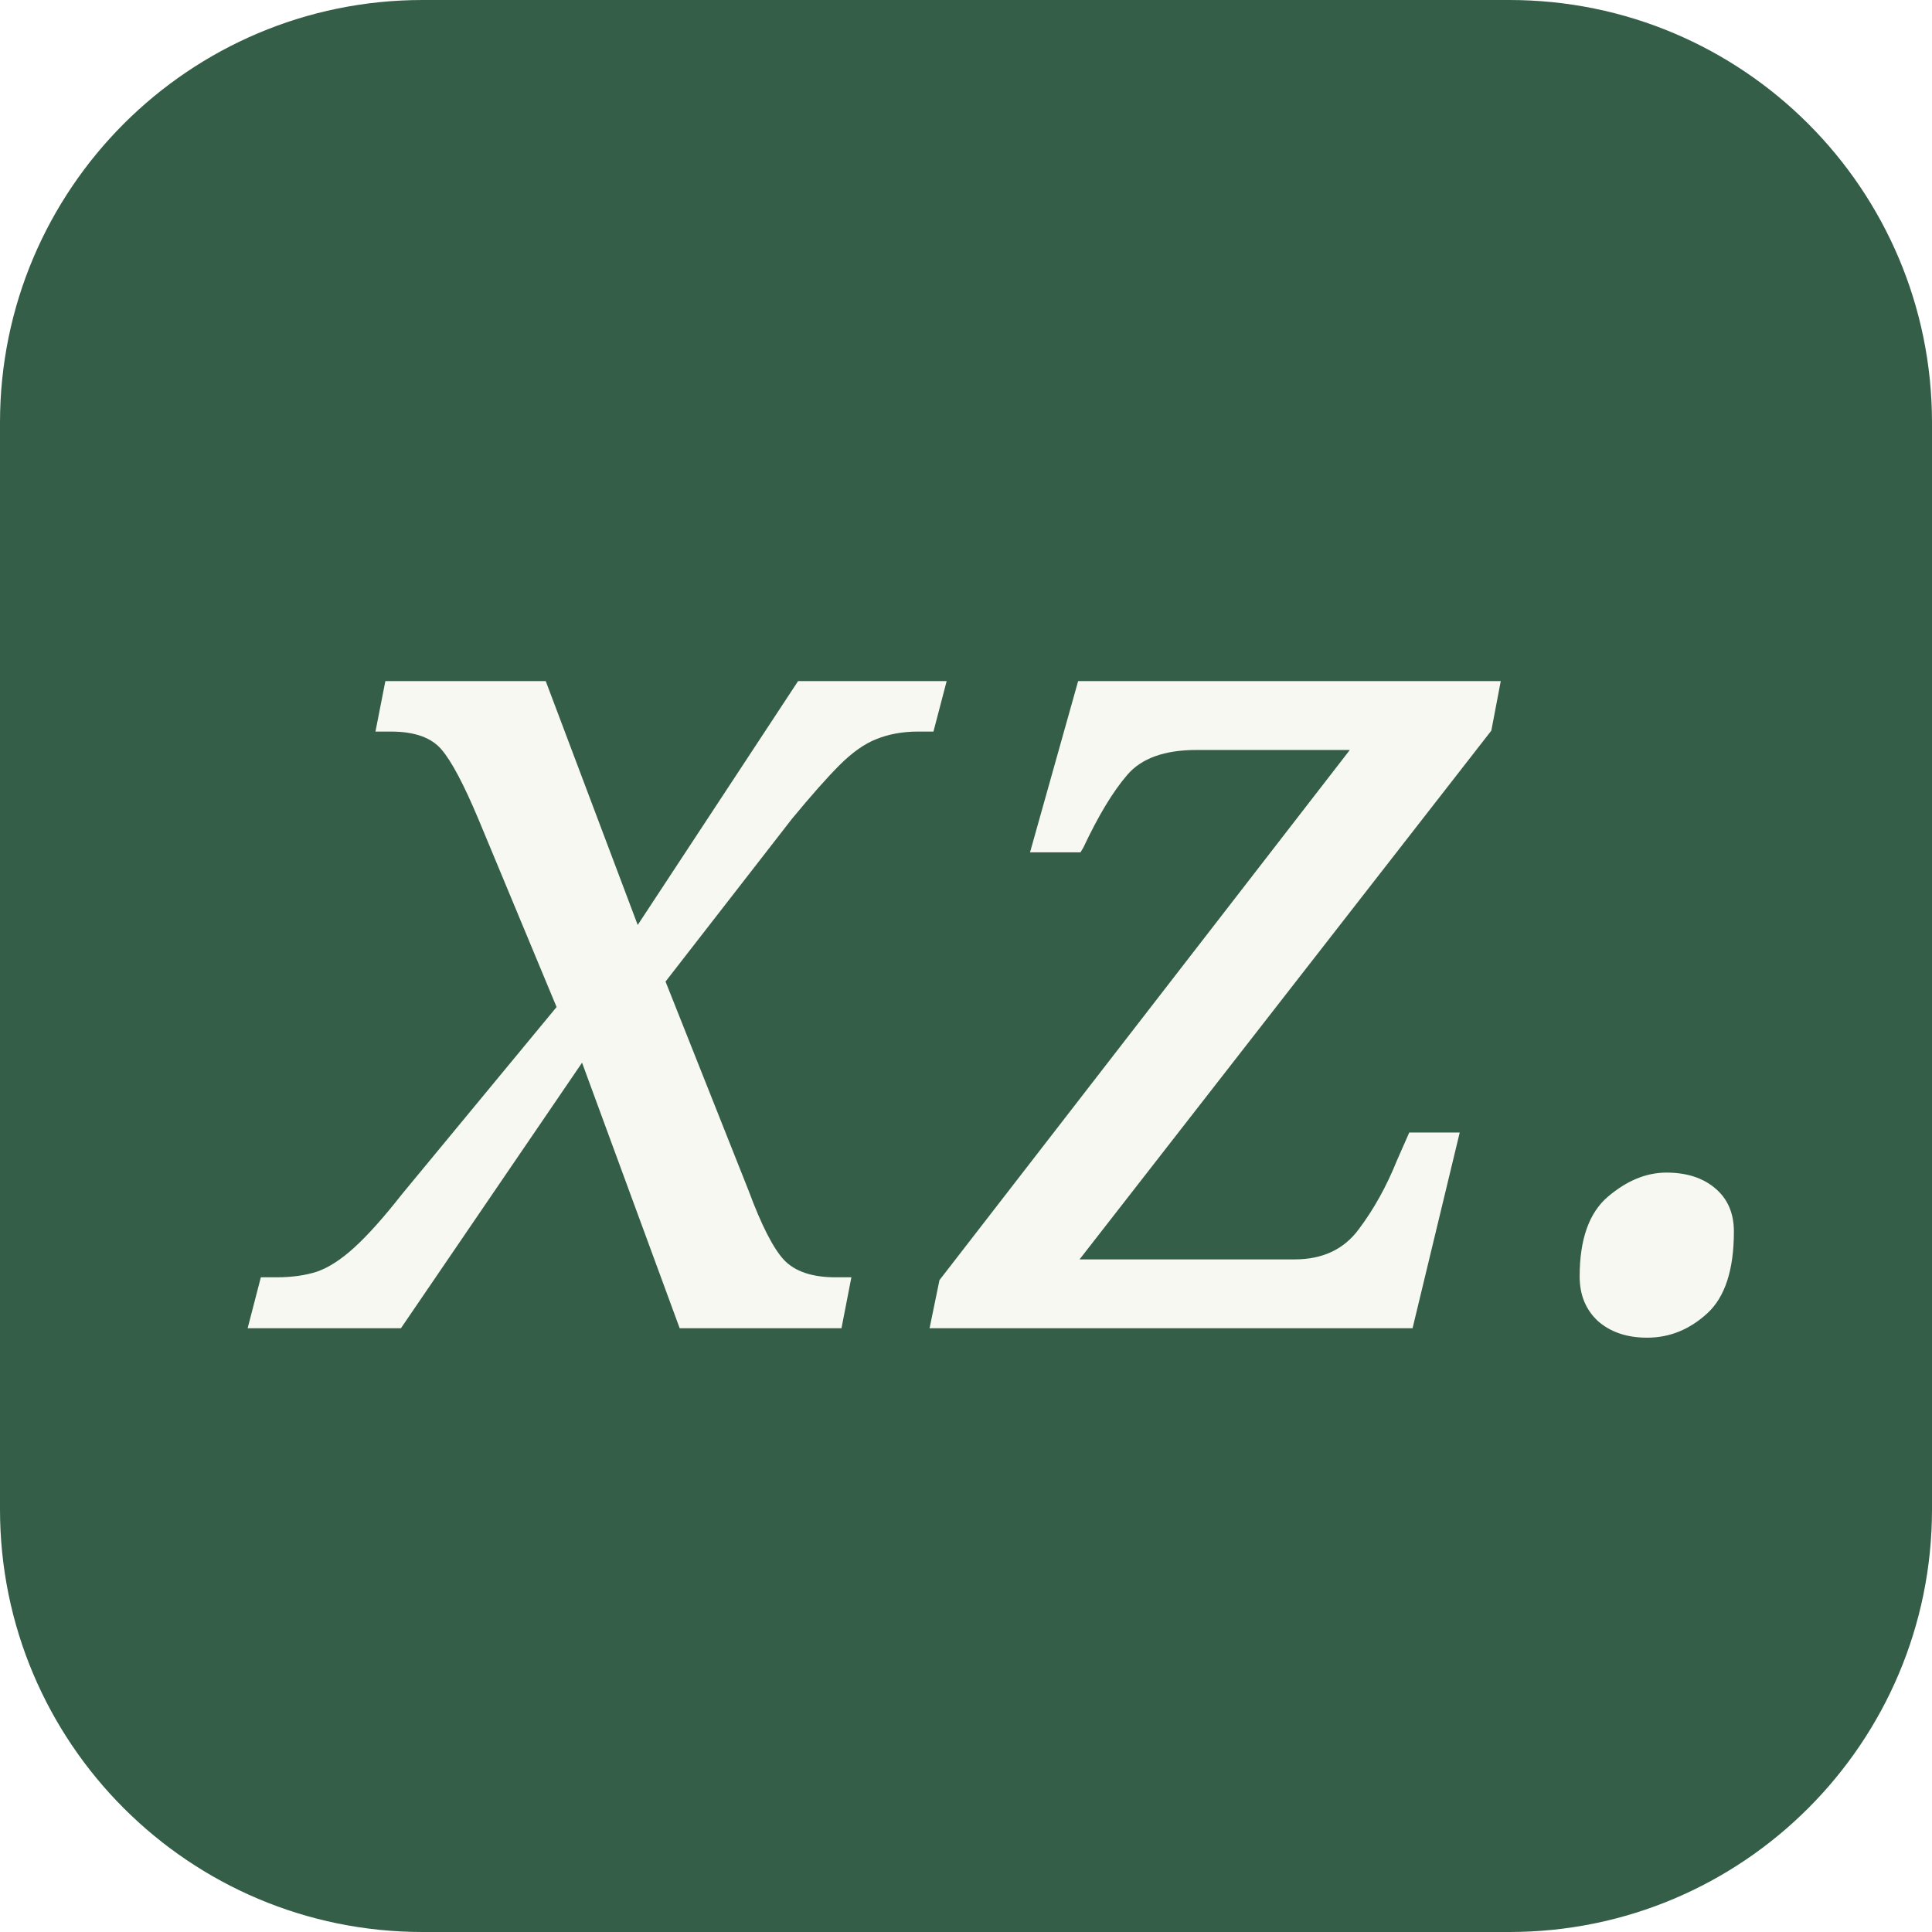
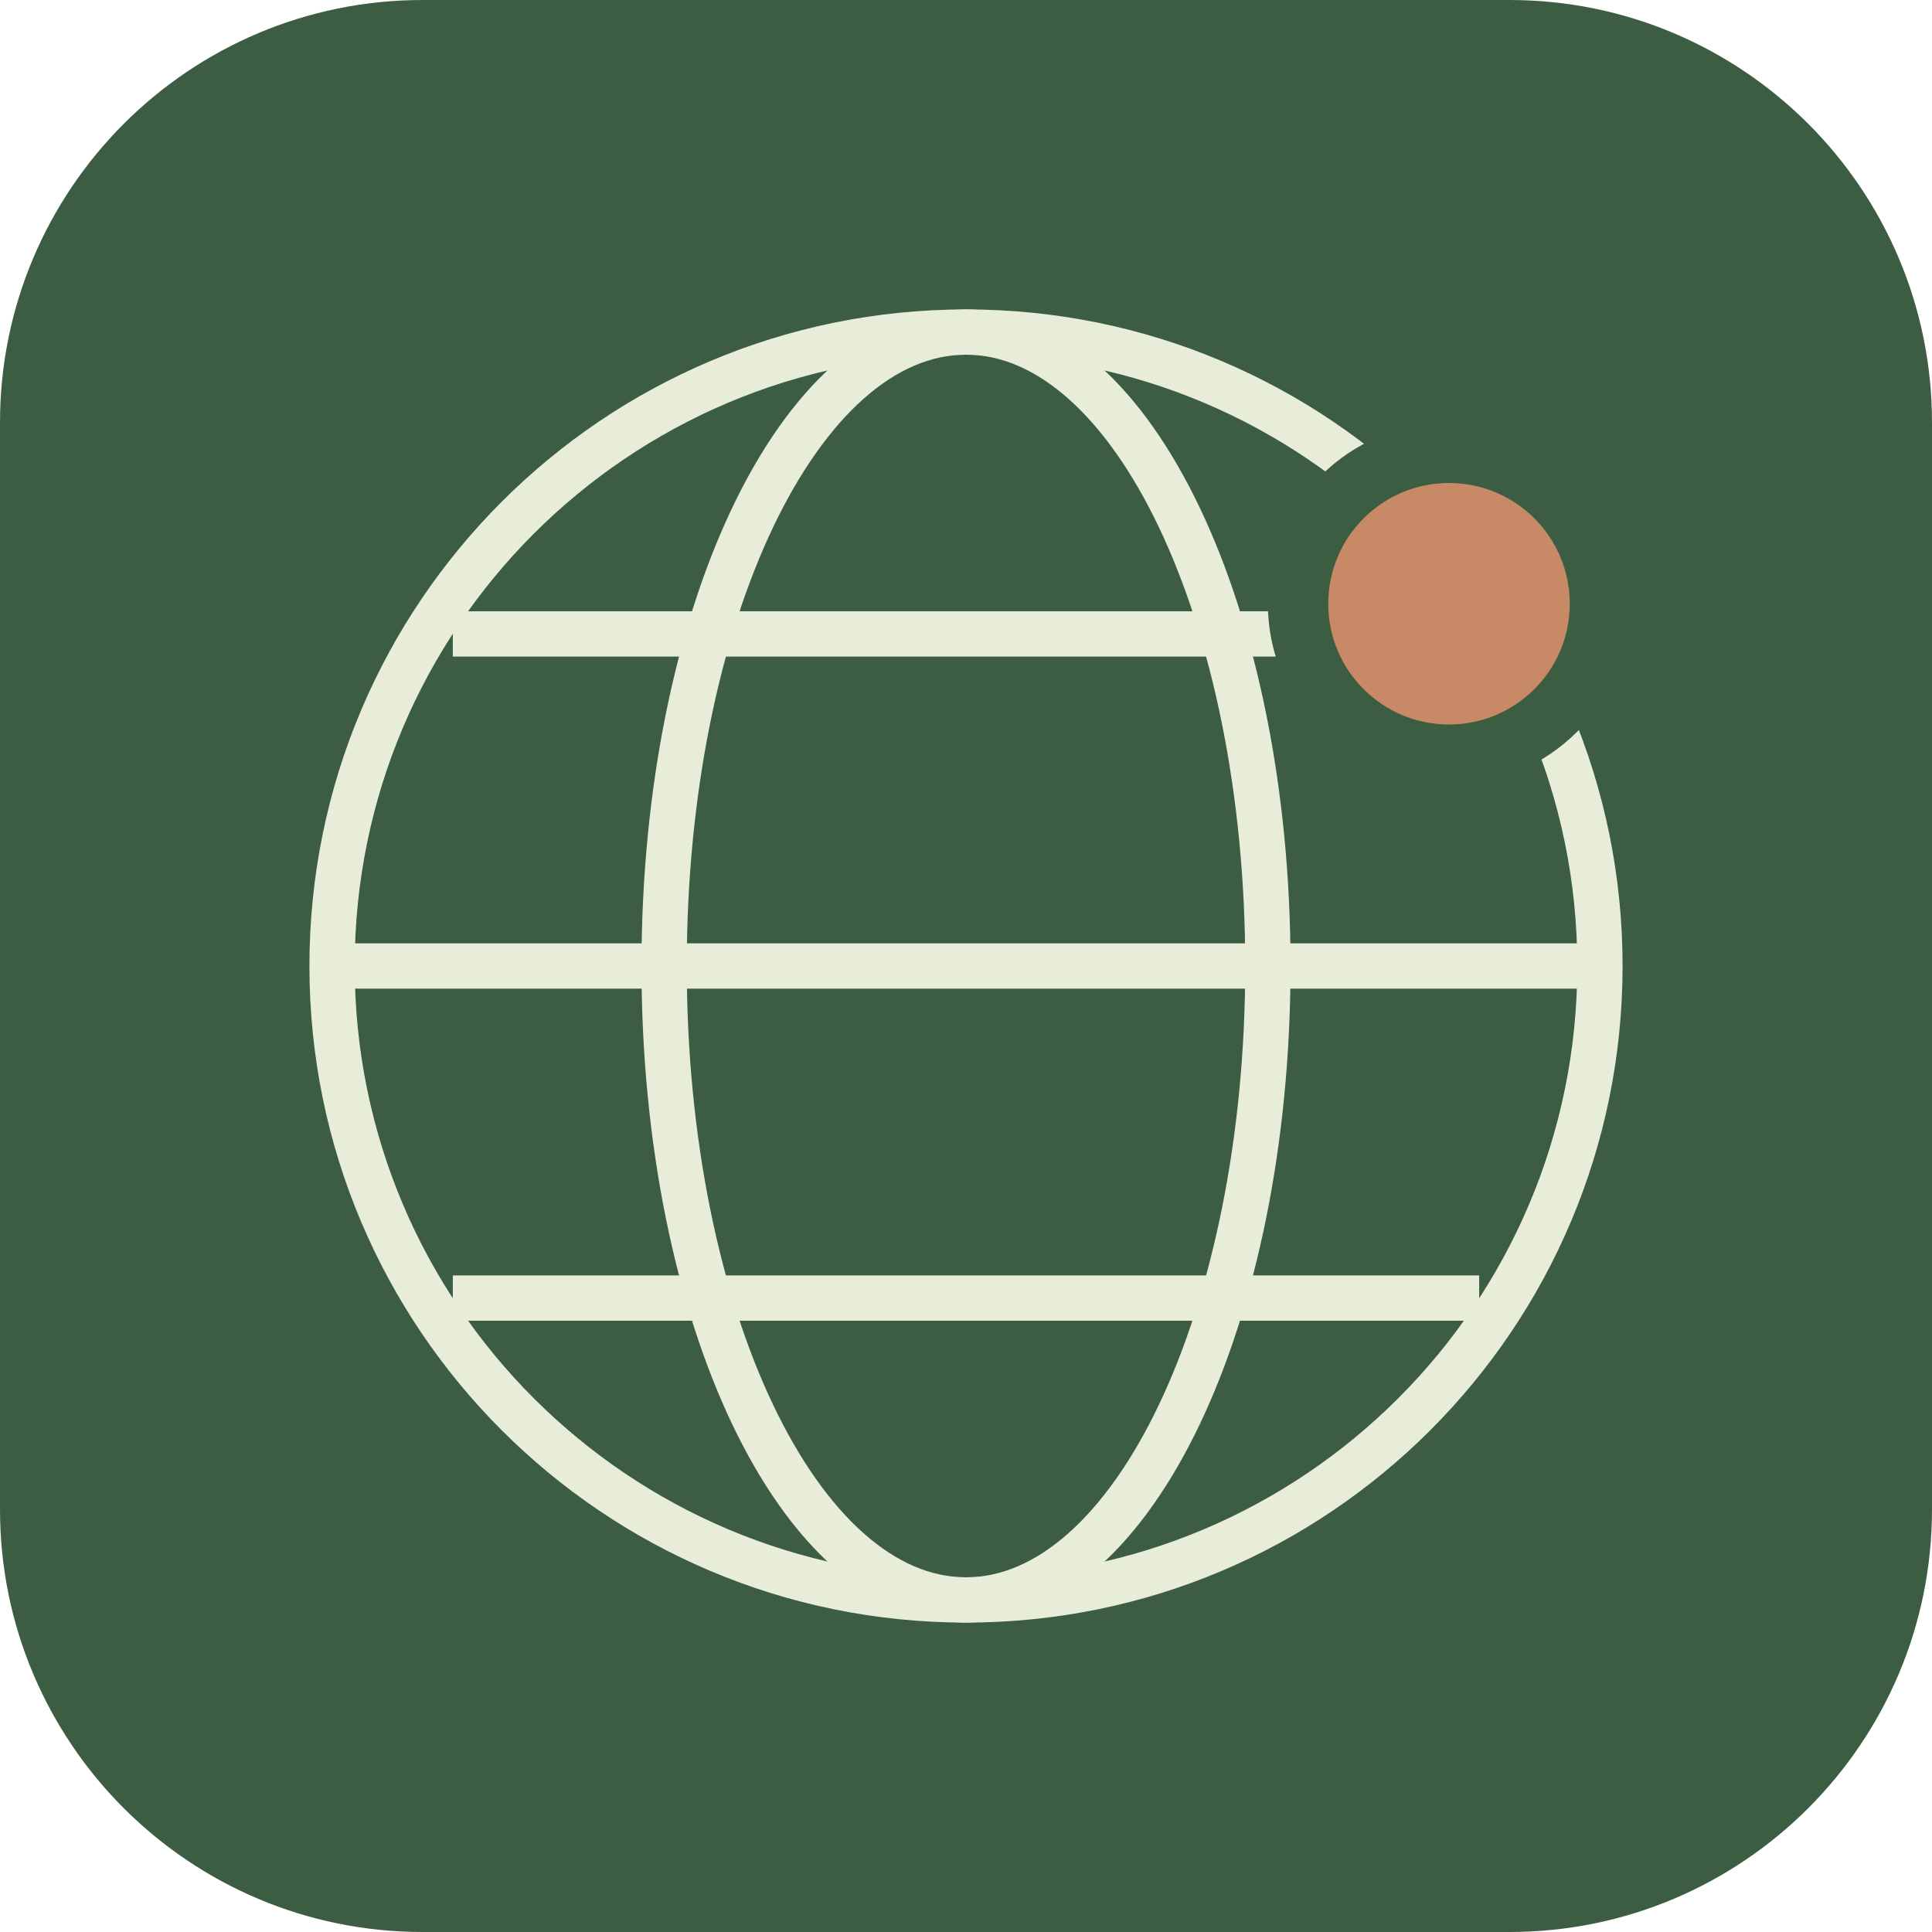
<svg xmlns="http://www.w3.org/2000/svg" viewBox="0 0 64 64">
-   <rect width="64" height="64" rx="14" fill="#345e47" />
-   <text x="9" y="44" font-family="Georgia,serif" font-size="40" font-style="italic" fill="#f7f8f2">xz.</text>
+   <rect width="64" height="64" rx="14" fill="#3c5d42" />
+   <circle cx="32" cy="32" r="21" fill="none" stroke="#e8edd9" stroke-width="1.5" />
+   <ellipse cx="32" cy="32" rx="10" ry="21" fill="none" stroke="#e8edd9" stroke-width="1.5" />
+   <path d="M11 32h42M15 21h34M15 43h34" stroke="#e8edd9" stroke-width="1.5" />
+   <circle cx="48" cy="20" r="5" fill="#c78966" stroke="#3c5d42" stroke-width="2" />
</svg>
